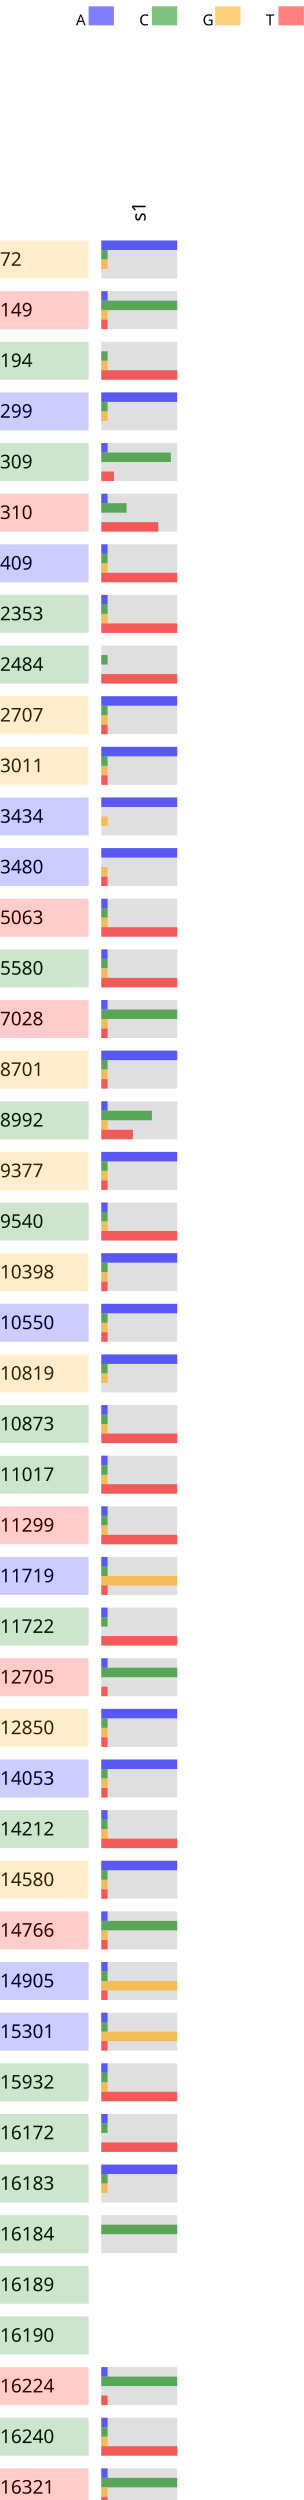
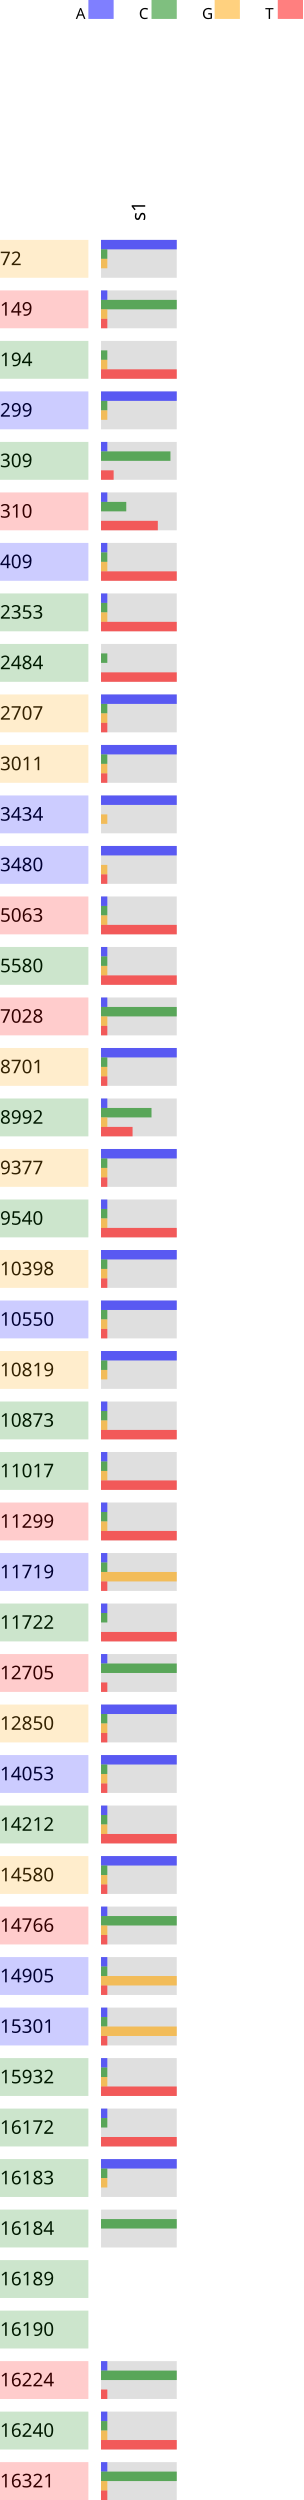
<svg xmlns="http://www.w3.org/2000/svg" version="1.1">
  <g id="viewport">
-     <text y="4" x="12" stroke="none" fill="black">
+     <text y="3" x="12" stroke="none" fill="black">
      <tspan style="font-family:Verdana;font-size:20%">A</tspan>
    </text>
-     <rect fill-opacity="0.5" height="3" width="4" stroke="none" y="1" x="14" fill="blue" />
-     <text y="4" x="22" stroke="none" fill="black">
+     <rect fill-opacity="0.5" height="3" width="4" stroke="none" y="0" x="14" fill="blue" />
+     <text y="3" x="22" stroke="none" fill="black">
      <tspan style="font-family:Verdana;font-size:20%">C</tspan>
    </text>
-     <rect fill-opacity="0.5" height="3" width="4" stroke="none" y="1" x="24" fill="green" />
-     <text y="4" x="32" stroke="none" fill="black">
+     <rect fill-opacity="0.5" height="3" width="4" stroke="none" y="0" x="24" fill="green" />
+     <text y="3" x="32" stroke="none" fill="black">
      <tspan style="font-family:Verdana;font-size:20%">G</tspan>
    </text>
-     <rect fill-opacity="0.5" height="3" width="4" stroke="none" y="1" x="34" fill="orange" />
-     <text y="4" x="42" stroke="none" fill="black">
+     <rect fill-opacity="0.5" height="3" width="4" stroke="none" y="0" x="34" fill="orange" />
+     <text y="3" x="42" stroke="none" fill="black">
      <tspan style="font-family:Verdana;font-size:20%">T</tspan>
    </text>
-     <rect fill-opacity="0.5" height="3" width="4" stroke="none" y="1" x="44" fill="red" />
+     <rect fill-opacity="0.5" height="3" width="4" stroke="none" y="0" x="44" fill="red" />
    <text y="35" x="23" stroke="none" transform="rotate(-90 23,35)" fill="black">
      <tspan style="font-family:Verdana;font-size:25%">s1</tspan>
    </text>
    <text y="42" x="0" stroke="none" fill="black">
      <tspan style="font-family:Verdana;font-size:25%">72</tspan>
    </text>
    <rect fill-opacity="0.2" height="6" width="14" stroke="none" y="38" x="0" fill="orange" />
    <rect fill-opacity="0.25" height="6" width="12" stroke="none" y="38" x="16" fill="grey" />
    <rect fill-opacity="0.6" height="1.5" width="12" stroke="none" y="38" x="16" fill="blue" />
    <rect fill-opacity="0.6" height="1.5" width="1" stroke="none" y="39.5" x="16" fill="green" />
    <rect fill-opacity="0.6" height="1.5" width="1" stroke="none" y="41.0" x="16" fill="orange" />
    <rect fill-opacity="0.6" height="1.5" width="0" stroke="none" y="42.5" x="16" fill="red" />
    <text y="50" x="0" stroke="none" fill="black">
      <tspan style="font-family:Verdana;font-size:25%">149</tspan>
    </text>
    <rect fill-opacity="0.2" height="6" width="14" stroke="none" y="46" x="0" fill="red" />
    <rect fill-opacity="0.25" height="6" width="12" stroke="none" y="46" x="16" fill="grey" />
    <rect fill-opacity="0.6" height="1.5" width="1" stroke="none" y="46" x="16" fill="blue" />
    <rect fill-opacity="0.6" height="1.5" width="12" stroke="none" y="47.5" x="16" fill="green" />
    <rect fill-opacity="0.6" height="1.5" width="1" stroke="none" y="49.0" x="16" fill="orange" />
    <rect fill-opacity="0.6" height="1.5" width="1" stroke="none" y="50.5" x="16" fill="red" />
    <text y="58" x="0" stroke="none" fill="black">
      <tspan style="font-family:Verdana;font-size:25%">194</tspan>
    </text>
    <rect fill-opacity="0.2" height="6" width="14" stroke="none" y="54" x="0" fill="green" />
    <rect fill-opacity="0.25" height="6" width="12" stroke="none" y="54" x="16" fill="grey" />
    <rect fill-opacity="0.6" height="1.5" width="0" stroke="none" y="54" x="16" fill="blue" />
    <rect fill-opacity="0.6" height="1.5" width="1" stroke="none" y="55.5" x="16" fill="green" />
    <rect fill-opacity="0.6" height="1.5" width="1" stroke="none" y="57.0" x="16" fill="orange" />
    <rect fill-opacity="0.6" height="1.5" width="12" stroke="none" y="58.5" x="16" fill="red" />
    <text y="66" x="0" stroke="none" fill="black">
      <tspan style="font-family:Verdana;font-size:25%">299</tspan>
    </text>
    <rect fill-opacity="0.2" height="6" width="14" stroke="none" y="62" x="0" fill="blue" />
    <rect fill-opacity="0.25" height="6" width="12" stroke="none" y="62" x="16" fill="grey" />
    <rect fill-opacity="0.6" height="1.5" width="12" stroke="none" y="62" x="16" fill="blue" />
    <rect fill-opacity="0.6" height="1.5" width="1" stroke="none" y="63.5" x="16" fill="green" />
    <rect fill-opacity="0.6" height="1.5" width="1" stroke="none" y="65.0" x="16" fill="orange" />
    <rect fill-opacity="0.6" height="1.5" width="0" stroke="none" y="66.5" x="16" fill="red" />
    <text y="74" x="0" stroke="none" fill="black">
      <tspan style="font-family:Verdana;font-size:25%">309</tspan>
    </text>
    <rect fill-opacity="0.2" height="6" width="14" stroke="none" y="70" x="0" fill="green" />
    <rect fill-opacity="0.25" height="6" width="12" stroke="none" y="70" x="16" fill="grey" />
    <rect fill-opacity="0.6" height="1.5" width="1" stroke="none" y="70" x="16" fill="blue" />
    <rect fill-opacity="0.6" height="1.5" width="11" stroke="none" y="71.5" x="16" fill="green" />
    <rect fill-opacity="0.6" height="1.5" width="0" stroke="none" y="73.0" x="16" fill="orange" />
    <rect fill-opacity="0.6" height="1.5" width="2" stroke="none" y="74.5" x="16" fill="red" />
    <text y="82" x="0" stroke="none" fill="black">
      <tspan style="font-family:Verdana;font-size:25%">310</tspan>
    </text>
    <rect fill-opacity="0.2" height="6" width="14" stroke="none" y="78" x="0" fill="red" />
    <rect fill-opacity="0.25" height="6" width="12" stroke="none" y="78" x="16" fill="grey" />
    <rect fill-opacity="0.6" height="1.5" width="1" stroke="none" y="78" x="16" fill="blue" />
    <rect fill-opacity="0.6" height="1.5" width="4" stroke="none" y="79.5" x="16" fill="green" />
    <rect fill-opacity="0.6" height="1.5" width="0" stroke="none" y="81.0" x="16" fill="orange" />
    <rect fill-opacity="0.6" height="1.5" width="9" stroke="none" y="82.5" x="16" fill="red" />
    <text y="90" x="0" stroke="none" fill="black">
      <tspan style="font-family:Verdana;font-size:25%">409</tspan>
    </text>
    <rect fill-opacity="0.2" height="6" width="14" stroke="none" y="86" x="0" fill="blue" />
    <rect fill-opacity="0.25" height="6" width="12" stroke="none" y="86" x="16" fill="grey" />
    <rect fill-opacity="0.6" height="1.5" width="1" stroke="none" y="86" x="16" fill="blue" />
    <rect fill-opacity="0.6" height="1.5" width="1" stroke="none" y="87.5" x="16" fill="green" />
    <rect fill-opacity="0.6" height="1.5" width="1" stroke="none" y="89.0" x="16" fill="orange" />
    <rect fill-opacity="0.6" height="1.5" width="12" stroke="none" y="90.5" x="16" fill="red" />
    <text y="98" x="0" stroke="none" fill="black">
      <tspan style="font-family:Verdana;font-size:25%">2353</tspan>
    </text>
    <rect fill-opacity="0.2" height="6" width="14" stroke="none" y="94" x="0" fill="green" />
    <rect fill-opacity="0.25" height="6" width="12" stroke="none" y="94" x="16" fill="grey" />
    <rect fill-opacity="0.6" height="1.5" width="1" stroke="none" y="94" x="16" fill="blue" />
    <rect fill-opacity="0.6" height="1.5" width="1" stroke="none" y="95.5" x="16" fill="green" />
    <rect fill-opacity="0.6" height="1.5" width="1" stroke="none" y="97.0" x="16" fill="orange" />
    <rect fill-opacity="0.6" height="1.5" width="12" stroke="none" y="98.5" x="16" fill="red" />
    <text y="106" x="0" stroke="none" fill="black">
      <tspan style="font-family:Verdana;font-size:25%">2484</tspan>
    </text>
    <rect fill-opacity="0.2" height="6" width="14" stroke="none" y="102" x="0" fill="green" />
    <rect fill-opacity="0.25" height="6" width="12" stroke="none" y="102" x="16" fill="grey" />
    <rect fill-opacity="0.6" height="1.5" width="0" stroke="none" y="102" x="16" fill="blue" />
    <rect fill-opacity="0.6" height="1.5" width="1" stroke="none" y="103.5" x="16" fill="green" />
    <rect fill-opacity="0.6" height="1.5" width="0" stroke="none" y="105.0" x="16" fill="orange" />
    <rect fill-opacity="0.6" height="1.5" width="12" stroke="none" y="106.5" x="16" fill="red" />
    <text y="114" x="0" stroke="none" fill="black">
      <tspan style="font-family:Verdana;font-size:25%">2707</tspan>
    </text>
    <rect fill-opacity="0.2" height="6" width="14" stroke="none" y="110" x="0" fill="orange" />
    <rect fill-opacity="0.25" height="6" width="12" stroke="none" y="110" x="16" fill="grey" />
    <rect fill-opacity="0.6" height="1.5" width="12" stroke="none" y="110" x="16" fill="blue" />
    <rect fill-opacity="0.6" height="1.5" width="1" stroke="none" y="111.5" x="16" fill="green" />
    <rect fill-opacity="0.6" height="1.5" width="1" stroke="none" y="113.0" x="16" fill="orange" />
    <rect fill-opacity="0.6" height="1.5" width="1" stroke="none" y="114.5" x="16" fill="red" />
    <text y="122" x="0" stroke="none" fill="black">
      <tspan style="font-family:Verdana;font-size:25%">3011</tspan>
    </text>
    <rect fill-opacity="0.2" height="6" width="14" stroke="none" y="118" x="0" fill="orange" />
    <rect fill-opacity="0.25" height="6" width="12" stroke="none" y="118" x="16" fill="grey" />
    <rect fill-opacity="0.6" height="1.5" width="12" stroke="none" y="118" x="16" fill="blue" />
    <rect fill-opacity="0.6" height="1.5" width="1" stroke="none" y="119.5" x="16" fill="green" />
    <rect fill-opacity="0.6" height="1.5" width="1" stroke="none" y="121.0" x="16" fill="orange" />
    <rect fill-opacity="0.6" height="1.5" width="1" stroke="none" y="122.5" x="16" fill="red" />
    <text y="130" x="0" stroke="none" fill="black">
      <tspan style="font-family:Verdana;font-size:25%">3434</tspan>
    </text>
    <rect fill-opacity="0.2" height="6" width="14" stroke="none" y="126" x="0" fill="blue" />
    <rect fill-opacity="0.25" height="6" width="12" stroke="none" y="126" x="16" fill="grey" />
    <rect fill-opacity="0.6" height="1.5" width="12" stroke="none" y="126" x="16" fill="blue" />
    <rect fill-opacity="0.6" height="1.5" width="0" stroke="none" y="127.5" x="16" fill="green" />
    <rect fill-opacity="0.6" height="1.5" width="1" stroke="none" y="129.0" x="16" fill="orange" />
    <rect fill-opacity="0.6" height="1.5" width="0" stroke="none" y="130.5" x="16" fill="red" />
    <text y="138" x="0" stroke="none" fill="black">
      <tspan style="font-family:Verdana;font-size:25%">3480</tspan>
    </text>
    <rect fill-opacity="0.2" height="6" width="14" stroke="none" y="134" x="0" fill="blue" />
    <rect fill-opacity="0.25" height="6" width="12" stroke="none" y="134" x="16" fill="grey" />
    <rect fill-opacity="0.6" height="1.5" width="12" stroke="none" y="134" x="16" fill="blue" />
    <rect fill-opacity="0.6" height="1.5" width="0" stroke="none" y="135.5" x="16" fill="green" />
    <rect fill-opacity="0.6" height="1.5" width="1" stroke="none" y="137.0" x="16" fill="orange" />
    <rect fill-opacity="0.6" height="1.5" width="1" stroke="none" y="138.5" x="16" fill="red" />
    <text y="146" x="0" stroke="none" fill="black">
      <tspan style="font-family:Verdana;font-size:25%">5063</tspan>
    </text>
    <rect fill-opacity="0.2" height="6" width="14" stroke="none" y="142" x="0" fill="red" />
    <rect fill-opacity="0.25" height="6" width="12" stroke="none" y="142" x="16" fill="grey" />
    <rect fill-opacity="0.6" height="1.5" width="1" stroke="none" y="142" x="16" fill="blue" />
    <rect fill-opacity="0.6" height="1.5" width="1" stroke="none" y="143.5" x="16" fill="green" />
    <rect fill-opacity="0.6" height="1.5" width="1" stroke="none" y="145.0" x="16" fill="orange" />
    <rect fill-opacity="0.6" height="1.5" width="12" stroke="none" y="146.5" x="16" fill="red" />
    <text y="154" x="0" stroke="none" fill="black">
      <tspan style="font-family:Verdana;font-size:25%">5580</tspan>
    </text>
    <rect fill-opacity="0.2" height="6" width="14" stroke="none" y="150" x="0" fill="green" />
    <rect fill-opacity="0.25" height="6" width="12" stroke="none" y="150" x="16" fill="grey" />
    <rect fill-opacity="0.6" height="1.5" width="1" stroke="none" y="150" x="16" fill="blue" />
    <rect fill-opacity="0.6" height="1.5" width="1" stroke="none" y="151.5" x="16" fill="green" />
    <rect fill-opacity="0.6" height="1.5" width="1" stroke="none" y="153.0" x="16" fill="orange" />
    <rect fill-opacity="0.6" height="1.5" width="12" stroke="none" y="154.5" x="16" fill="red" />
    <text y="162" x="0" stroke="none" fill="black">
      <tspan style="font-family:Verdana;font-size:25%">7028</tspan>
    </text>
    <rect fill-opacity="0.2" height="6" width="14" stroke="none" y="158" x="0" fill="red" />
    <rect fill-opacity="0.25" height="6" width="12" stroke="none" y="158" x="16" fill="grey" />
    <rect fill-opacity="0.6" height="1.5" width="1" stroke="none" y="158" x="16" fill="blue" />
    <rect fill-opacity="0.6" height="1.5" width="12" stroke="none" y="159.5" x="16" fill="green" />
    <rect fill-opacity="0.6" height="1.5" width="1" stroke="none" y="161.0" x="16" fill="orange" />
    <rect fill-opacity="0.6" height="1.5" width="1" stroke="none" y="162.5" x="16" fill="red" />
    <text y="170" x="0" stroke="none" fill="black">
      <tspan style="font-family:Verdana;font-size:25%">8701</tspan>
    </text>
    <rect fill-opacity="0.2" height="6" width="14" stroke="none" y="166" x="0" fill="orange" />
    <rect fill-opacity="0.25" height="6" width="12" stroke="none" y="166" x="16" fill="grey" />
    <rect fill-opacity="0.6" height="1.5" width="12" stroke="none" y="166" x="16" fill="blue" />
    <rect fill-opacity="0.6" height="1.5" width="1" stroke="none" y="167.5" x="16" fill="green" />
    <rect fill-opacity="0.6" height="1.5" width="1" stroke="none" y="169.0" x="16" fill="orange" />
    <rect fill-opacity="0.6" height="1.5" width="1" stroke="none" y="170.5" x="16" fill="red" />
    <text y="178" x="0" stroke="none" fill="black">
      <tspan style="font-family:Verdana;font-size:25%">8992</tspan>
    </text>
    <rect fill-opacity="0.2" height="6" width="14" stroke="none" y="174" x="0" fill="green" />
    <rect fill-opacity="0.25" height="6" width="12" stroke="none" y="174" x="16" fill="grey" />
    <rect fill-opacity="0.6" height="1.5" width="1" stroke="none" y="174" x="16" fill="blue" />
    <rect fill-opacity="0.6" height="1.5" width="8" stroke="none" y="175.5" x="16" fill="green" />
    <rect fill-opacity="0.6" height="1.5" width="1" stroke="none" y="177.0" x="16" fill="orange" />
    <rect fill-opacity="0.6" height="1.5" width="5" stroke="none" y="178.5" x="16" fill="red" />
    <text y="186" x="0" stroke="none" fill="black">
      <tspan style="font-family:Verdana;font-size:25%">9377</tspan>
    </text>
    <rect fill-opacity="0.2" height="6" width="14" stroke="none" y="182" x="0" fill="orange" />
    <rect fill-opacity="0.25" height="6" width="12" stroke="none" y="182" x="16" fill="grey" />
    <rect fill-opacity="0.6" height="1.5" width="12" stroke="none" y="182" x="16" fill="blue" />
    <rect fill-opacity="0.6" height="1.5" width="1" stroke="none" y="183.5" x="16" fill="green" />
    <rect fill-opacity="0.6" height="1.5" width="1" stroke="none" y="185.0" x="16" fill="orange" />
    <rect fill-opacity="0.6" height="1.5" width="1" stroke="none" y="186.5" x="16" fill="red" />
    <text y="194" x="0" stroke="none" fill="black">
      <tspan style="font-family:Verdana;font-size:25%">9540</tspan>
    </text>
    <rect fill-opacity="0.2" height="6" width="14" stroke="none" y="190" x="0" fill="green" />
    <rect fill-opacity="0.25" height="6" width="12" stroke="none" y="190" x="16" fill="grey" />
    <rect fill-opacity="0.6" height="1.5" width="1" stroke="none" y="190" x="16" fill="blue" />
    <rect fill-opacity="0.6" height="1.5" width="1" stroke="none" y="191.5" x="16" fill="green" />
    <rect fill-opacity="0.6" height="1.5" width="1" stroke="none" y="193.0" x="16" fill="orange" />
    <rect fill-opacity="0.6" height="1.5" width="12" stroke="none" y="194.5" x="16" fill="red" />
    <text y="202" x="0" stroke="none" fill="black">
      <tspan style="font-family:Verdana;font-size:25%">10398</tspan>
    </text>
    <rect fill-opacity="0.2" height="6" width="14" stroke="none" y="198" x="0" fill="orange" />
    <rect fill-opacity="0.25" height="6" width="12" stroke="none" y="198" x="16" fill="grey" />
    <rect fill-opacity="0.6" height="1.5" width="12" stroke="none" y="198" x="16" fill="blue" />
    <rect fill-opacity="0.6" height="1.5" width="1" stroke="none" y="199.5" x="16" fill="green" />
    <rect fill-opacity="0.6" height="1.5" width="1" stroke="none" y="201.0" x="16" fill="orange" />
    <rect fill-opacity="0.6" height="1.5" width="1" stroke="none" y="202.5" x="16" fill="red" />
    <text y="210" x="0" stroke="none" fill="black">
      <tspan style="font-family:Verdana;font-size:25%">10550</tspan>
    </text>
    <rect fill-opacity="0.2" height="6" width="14" stroke="none" y="206" x="0" fill="blue" />
    <rect fill-opacity="0.25" height="6" width="12" stroke="none" y="206" x="16" fill="grey" />
    <rect fill-opacity="0.6" height="1.5" width="12" stroke="none" y="206" x="16" fill="blue" />
    <rect fill-opacity="0.6" height="1.5" width="1" stroke="none" y="207.5" x="16" fill="green" />
    <rect fill-opacity="0.6" height="1.5" width="1" stroke="none" y="209.0" x="16" fill="orange" />
    <rect fill-opacity="0.6" height="1.5" width="1" stroke="none" y="210.5" x="16" fill="red" />
    <text y="218" x="0" stroke="none" fill="black">
      <tspan style="font-family:Verdana;font-size:25%">10819</tspan>
    </text>
    <rect fill-opacity="0.2" height="6" width="14" stroke="none" y="214" x="0" fill="orange" />
    <rect fill-opacity="0.25" height="6" width="12" stroke="none" y="214" x="16" fill="grey" />
    <rect fill-opacity="0.6" height="1.5" width="12" stroke="none" y="214" x="16" fill="blue" />
    <rect fill-opacity="0.6" height="1.5" width="1" stroke="none" y="215.5" x="16" fill="green" />
    <rect fill-opacity="0.6" height="1.5" width="1" stroke="none" y="217.0" x="16" fill="orange" />
    <rect fill-opacity="0.6" height="1.5" width="0" stroke="none" y="218.5" x="16" fill="red" />
    <text y="226" x="0" stroke="none" fill="black">
      <tspan style="font-family:Verdana;font-size:25%">10873</tspan>
    </text>
    <rect fill-opacity="0.2" height="6" width="14" stroke="none" y="222" x="0" fill="green" />
    <rect fill-opacity="0.25" height="6" width="12" stroke="none" y="222" x="16" fill="grey" />
    <rect fill-opacity="0.6" height="1.5" width="1" stroke="none" y="222" x="16" fill="blue" />
    <rect fill-opacity="0.6" height="1.5" width="1" stroke="none" y="223.5" x="16" fill="green" />
    <rect fill-opacity="0.6" height="1.5" width="1" stroke="none" y="225.0" x="16" fill="orange" />
    <rect fill-opacity="0.6" height="1.5" width="12" stroke="none" y="226.5" x="16" fill="red" />
    <text y="234" x="0" stroke="none" fill="black">
      <tspan style="font-family:Verdana;font-size:25%">11017</tspan>
    </text>
    <rect fill-opacity="0.2" height="6" width="14" stroke="none" y="230" x="0" fill="green" />
    <rect fill-opacity="0.25" height="6" width="12" stroke="none" y="230" x="16" fill="grey" />
    <rect fill-opacity="0.6" height="1.5" width="1" stroke="none" y="230" x="16" fill="blue" />
    <rect fill-opacity="0.6" height="1.5" width="1" stroke="none" y="231.5" x="16" fill="green" />
    <rect fill-opacity="0.6" height="1.5" width="1" stroke="none" y="233.0" x="16" fill="orange" />
    <rect fill-opacity="0.6" height="1.5" width="12" stroke="none" y="234.5" x="16" fill="red" />
    <text y="242" x="0" stroke="none" fill="black">
      <tspan style="font-family:Verdana;font-size:25%">11299</tspan>
    </text>
    <rect fill-opacity="0.2" height="6" width="14" stroke="none" y="238" x="0" fill="red" />
    <rect fill-opacity="0.25" height="6" width="12" stroke="none" y="238" x="16" fill="grey" />
    <rect fill-opacity="0.6" height="1.5" width="1" stroke="none" y="238" x="16" fill="blue" />
    <rect fill-opacity="0.6" height="1.5" width="1" stroke="none" y="239.5" x="16" fill="green" />
    <rect fill-opacity="0.6" height="1.5" width="1" stroke="none" y="241.0" x="16" fill="orange" />
    <rect fill-opacity="0.6" height="1.5" width="12" stroke="none" y="242.5" x="16" fill="red" />
    <text y="250" x="0" stroke="none" fill="black">
      <tspan style="font-family:Verdana;font-size:25%">11719</tspan>
    </text>
    <rect fill-opacity="0.2" height="6" width="14" stroke="none" y="246" x="0" fill="blue" />
    <rect fill-opacity="0.25" height="6" width="12" stroke="none" y="246" x="16" fill="grey" />
    <rect fill-opacity="0.6" height="1.5" width="1" stroke="none" y="246" x="16" fill="blue" />
    <rect fill-opacity="0.6" height="1.5" width="1" stroke="none" y="247.5" x="16" fill="green" />
    <rect fill-opacity="0.6" height="1.5" width="12" stroke="none" y="249.0" x="16" fill="orange" />
    <rect fill-opacity="0.6" height="1.5" width="1" stroke="none" y="250.5" x="16" fill="red" />
    <text y="258" x="0" stroke="none" fill="black">
      <tspan style="font-family:Verdana;font-size:25%">11722</tspan>
    </text>
    <rect fill-opacity="0.2" height="6" width="14" stroke="none" y="254" x="0" fill="green" />
    <rect fill-opacity="0.25" height="6" width="12" stroke="none" y="254" x="16" fill="grey" />
    <rect fill-opacity="0.6" height="1.5" width="1" stroke="none" y="254" x="16" fill="blue" />
    <rect fill-opacity="0.6" height="1.5" width="1" stroke="none" y="255.5" x="16" fill="green" />
    <rect fill-opacity="0.6" height="1.5" width="0" stroke="none" y="257.0" x="16" fill="orange" />
    <rect fill-opacity="0.6" height="1.5" width="12" stroke="none" y="258.5" x="16" fill="red" />
    <text y="266" x="0" stroke="none" fill="black">
      <tspan style="font-family:Verdana;font-size:25%">12705</tspan>
    </text>
    <rect fill-opacity="0.2" height="6" width="14" stroke="none" y="262" x="0" fill="red" />
    <rect fill-opacity="0.25" height="6" width="12" stroke="none" y="262" x="16" fill="grey" />
    <rect fill-opacity="0.6" height="1.5" width="1" stroke="none" y="262" x="16" fill="blue" />
    <rect fill-opacity="0.6" height="1.5" width="12" stroke="none" y="263.5" x="16" fill="green" />
    <rect fill-opacity="0.6" height="1.5" width="0" stroke="none" y="265.0" x="16" fill="orange" />
    <rect fill-opacity="0.6" height="1.5" width="1" stroke="none" y="266.5" x="16" fill="red" />
    <text y="274" x="0" stroke="none" fill="black">
      <tspan style="font-family:Verdana;font-size:25%">12850</tspan>
    </text>
    <rect fill-opacity="0.2" height="6" width="14" stroke="none" y="270" x="0" fill="orange" />
    <rect fill-opacity="0.25" height="6" width="12" stroke="none" y="270" x="16" fill="grey" />
    <rect fill-opacity="0.6" height="1.5" width="12" stroke="none" y="270" x="16" fill="blue" />
    <rect fill-opacity="0.6" height="1.5" width="1" stroke="none" y="271.5" x="16" fill="green" />
    <rect fill-opacity="0.6" height="1.5" width="1" stroke="none" y="273.0" x="16" fill="orange" />
    <rect fill-opacity="0.6" height="1.5" width="1" stroke="none" y="274.5" x="16" fill="red" />
    <text y="282" x="0" stroke="none" fill="black">
      <tspan style="font-family:Verdana;font-size:25%">14053</tspan>
    </text>
    <rect fill-opacity="0.2" height="6" width="14" stroke="none" y="278" x="0" fill="blue" />
    <rect fill-opacity="0.25" height="6" width="12" stroke="none" y="278" x="16" fill="grey" />
    <rect fill-opacity="0.6" height="1.5" width="12" stroke="none" y="278" x="16" fill="blue" />
    <rect fill-opacity="0.6" height="1.5" width="1" stroke="none" y="279.5" x="16" fill="green" />
    <rect fill-opacity="0.6" height="1.5" width="1" stroke="none" y="281.0" x="16" fill="orange" />
    <rect fill-opacity="0.6" height="1.5" width="1" stroke="none" y="282.5" x="16" fill="red" />
    <text y="290" x="0" stroke="none" fill="black">
      <tspan style="font-family:Verdana;font-size:25%">14212</tspan>
    </text>
    <rect fill-opacity="0.2" height="6" width="14" stroke="none" y="286" x="0" fill="green" />
    <rect fill-opacity="0.25" height="6" width="12" stroke="none" y="286" x="16" fill="grey" />
    <rect fill-opacity="0.6" height="1.5" width="1" stroke="none" y="286" x="16" fill="blue" />
    <rect fill-opacity="0.6" height="1.5" width="1" stroke="none" y="287.5" x="16" fill="green" />
    <rect fill-opacity="0.6" height="1.5" width="1" stroke="none" y="289.0" x="16" fill="orange" />
    <rect fill-opacity="0.6" height="1.5" width="12" stroke="none" y="290.5" x="16" fill="red" />
    <text y="298" x="0" stroke="none" fill="black">
      <tspan style="font-family:Verdana;font-size:25%">14580</tspan>
    </text>
    <rect fill-opacity="0.2" height="6" width="14" stroke="none" y="294" x="0" fill="orange" />
    <rect fill-opacity="0.25" height="6" width="12" stroke="none" y="294" x="16" fill="grey" />
    <rect fill-opacity="0.6" height="1.5" width="12" stroke="none" y="294" x="16" fill="blue" />
    <rect fill-opacity="0.6" height="1.5" width="1" stroke="none" y="295.5" x="16" fill="green" />
    <rect fill-opacity="0.6" height="1.5" width="1" stroke="none" y="297.0" x="16" fill="orange" />
    <rect fill-opacity="0.6" height="1.5" width="1" stroke="none" y="298.5" x="16" fill="red" />
    <text y="306" x="0" stroke="none" fill="black">
      <tspan style="font-family:Verdana;font-size:25%">14766</tspan>
    </text>
    <rect fill-opacity="0.2" height="6" width="14" stroke="none" y="302" x="0" fill="red" />
    <rect fill-opacity="0.25" height="6" width="12" stroke="none" y="302" x="16" fill="grey" />
    <rect fill-opacity="0.6" height="1.5" width="1" stroke="none" y="302" x="16" fill="blue" />
    <rect fill-opacity="0.6" height="1.5" width="12" stroke="none" y="303.5" x="16" fill="green" />
    <rect fill-opacity="0.6" height="1.5" width="1" stroke="none" y="305.0" x="16" fill="orange" />
    <rect fill-opacity="0.6" height="1.5" width="1" stroke="none" y="306.5" x="16" fill="red" />
    <text y="314" x="0" stroke="none" fill="black">
      <tspan style="font-family:Verdana;font-size:25%">14905</tspan>
    </text>
    <rect fill-opacity="0.2" height="6" width="14" stroke="none" y="310" x="0" fill="blue" />
    <rect fill-opacity="0.25" height="6" width="12" stroke="none" y="310" x="16" fill="grey" />
    <rect fill-opacity="0.6" height="1.5" width="1" stroke="none" y="310" x="16" fill="blue" />
    <rect fill-opacity="0.6" height="1.5" width="1" stroke="none" y="311.5" x="16" fill="green" />
    <rect fill-opacity="0.6" height="1.5" width="12" stroke="none" y="313.0" x="16" fill="orange" />
    <rect fill-opacity="0.6" height="1.5" width="1" stroke="none" y="314.5" x="16" fill="red" />
    <text y="322" x="0" stroke="none" fill="black">
      <tspan style="font-family:Verdana;font-size:25%">15301</tspan>
    </text>
    <rect fill-opacity="0.2" height="6" width="14" stroke="none" y="318" x="0" fill="blue" />
    <rect fill-opacity="0.25" height="6" width="12" stroke="none" y="318" x="16" fill="grey" />
    <rect fill-opacity="0.6" height="1.5" width="1" stroke="none" y="318" x="16" fill="blue" />
    <rect fill-opacity="0.6" height="1.5" width="1" stroke="none" y="319.5" x="16" fill="green" />
    <rect fill-opacity="0.6" height="1.5" width="12" stroke="none" y="321.0" x="16" fill="orange" />
    <rect fill-opacity="0.6" height="1.5" width="1" stroke="none" y="322.5" x="16" fill="red" />
    <text y="330" x="0" stroke="none" fill="black">
      <tspan style="font-family:Verdana;font-size:25%">15932</tspan>
    </text>
    <rect fill-opacity="0.2" height="6" width="14" stroke="none" y="326" x="0" fill="green" />
    <rect fill-opacity="0.25" height="6" width="12" stroke="none" y="326" x="16" fill="grey" />
    <rect fill-opacity="0.6" height="1.5" width="1" stroke="none" y="326" x="16" fill="blue" />
    <rect fill-opacity="0.6" height="1.5" width="1" stroke="none" y="327.5" x="16" fill="green" />
    <rect fill-opacity="0.6" height="1.5" width="1" stroke="none" y="329.0" x="16" fill="orange" />
    <rect fill-opacity="0.6" height="1.5" width="12" stroke="none" y="330.5" x="16" fill="red" />
    <text y="338" x="0" stroke="none" fill="black">
      <tspan style="font-family:Verdana;font-size:25%">16172</tspan>
    </text>
    <rect fill-opacity="0.2" height="6" width="14" stroke="none" y="334" x="0" fill="green" />
    <rect fill-opacity="0.25" height="6" width="12" stroke="none" y="334" x="16" fill="grey" />
    <rect fill-opacity="0.6" height="1.5" width="1" stroke="none" y="334" x="16" fill="blue" />
    <rect fill-opacity="0.6" height="1.5" width="1" stroke="none" y="335.5" x="16" fill="green" />
    <rect fill-opacity="0.6" height="1.5" width="0" stroke="none" y="337.0" x="16" fill="orange" />
    <rect fill-opacity="0.6" height="1.5" width="12" stroke="none" y="338.5" x="16" fill="red" />
    <text y="346" x="0" stroke="none" fill="black">
      <tspan style="font-family:Verdana;font-size:25%">16183</tspan>
    </text>
    <rect fill-opacity="0.2" height="6" width="14" stroke="none" y="342" x="0" fill="green" />
    <rect fill-opacity="0.25" height="6" width="12" stroke="none" y="342" x="16" fill="grey" />
    <rect fill-opacity="0.6" height="1.5" width="12" stroke="none" y="342" x="16" fill="blue" />
    <rect fill-opacity="0.6" height="1.5" width="1" stroke="none" y="343.5" x="16" fill="green" />
    <rect fill-opacity="0.6" height="1.5" width="1" stroke="none" y="345.0" x="16" fill="orange" />
    <rect fill-opacity="0.6" height="1.5" width="0" stroke="none" y="346.5" x="16" fill="red" />
    <text y="354" x="0" stroke="none" fill="black">
      <tspan style="font-family:Verdana;font-size:25%">16184</tspan>
    </text>
    <rect fill-opacity="0.2" height="6" width="14" stroke="none" y="350" x="0" fill="green" />
    <rect fill-opacity="0.25" height="6" width="12" stroke="none" y="350" x="16" fill="grey" />
    <rect fill-opacity="0.6" height="1.5" width="0" stroke="none" y="350" x="16" fill="blue" />
    <rect fill-opacity="0.6" height="1.5" width="12" stroke="none" y="351.5" x="16" fill="green" />
    <rect fill-opacity="0.6" height="1.5" width="0" stroke="none" y="353.0" x="16" fill="orange" />
    <rect fill-opacity="0.6" height="1.5" width="0" stroke="none" y="354.5" x="16" fill="red" />
    <text y="362" x="0" stroke="none" fill="black">
      <tspan style="font-family:Verdana;font-size:25%">16189</tspan>
    </text>
    <rect fill-opacity="0.2" height="6" width="14" stroke="none" y="358" x="0" fill="green" />
    <text y="370" x="0" stroke="none" fill="black">
      <tspan style="font-family:Verdana;font-size:25%">16190</tspan>
    </text>
    <rect fill-opacity="0.2" height="6" width="14" stroke="none" y="366" x="0" fill="green" />
    <text y="378" x="0" stroke="none" fill="black">
      <tspan style="font-family:Verdana;font-size:25%">16224</tspan>
    </text>
    <rect fill-opacity="0.2" height="6" width="14" stroke="none" y="374" x="0" fill="red" />
    <rect fill-opacity="0.25" height="6" width="12" stroke="none" y="374" x="16" fill="grey" />
    <rect fill-opacity="0.6" height="1.5" width="1" stroke="none" y="374" x="16" fill="blue" />
    <rect fill-opacity="0.6" height="1.5" width="12" stroke="none" y="375.5" x="16" fill="green" />
    <rect fill-opacity="0.6" height="1.5" width="0" stroke="none" y="377.0" x="16" fill="orange" />
    <rect fill-opacity="0.6" height="1.5" width="1" stroke="none" y="378.5" x="16" fill="red" />
    <text y="386" x="0" stroke="none" fill="black">
      <tspan style="font-family:Verdana;font-size:25%">16240</tspan>
    </text>
    <rect fill-opacity="0.2" height="6" width="14" stroke="none" y="382" x="0" fill="green" />
    <rect fill-opacity="0.25" height="6" width="12" stroke="none" y="382" x="16" fill="grey" />
    <rect fill-opacity="0.6" height="1.5" width="1" stroke="none" y="382" x="16" fill="blue" />
    <rect fill-opacity="0.6" height="1.5" width="1" stroke="none" y="383.5" x="16" fill="green" />
    <rect fill-opacity="0.6" height="1.5" width="1" stroke="none" y="385.0" x="16" fill="orange" />
    <rect fill-opacity="0.6" height="1.5" width="12" stroke="none" y="386.5" x="16" fill="red" />
    <text y="394" x="0" stroke="none" fill="black">
      <tspan style="font-family:Verdana;font-size:25%">16321</tspan>
    </text>
    <rect fill-opacity="0.2" height="6" width="14" stroke="none" y="390" x="0" fill="red" />
    <rect fill-opacity="0.25" height="6" width="12" stroke="none" y="390" x="16" fill="grey" />
    <rect fill-opacity="0.6" height="1.5" width="1" stroke="none" y="390" x="16" fill="blue" />
    <rect fill-opacity="0.6" height="1.5" width="12" stroke="none" y="391.5" x="16" fill="green" />
    <rect fill-opacity="0.6" height="1.5" width="1" stroke="none" y="393.0" x="16" fill="orange" />
    <rect fill-opacity="0.6" height="1.5" width="1" stroke="none" y="394.5" x="16" fill="red" />
  </g>
</svg>
